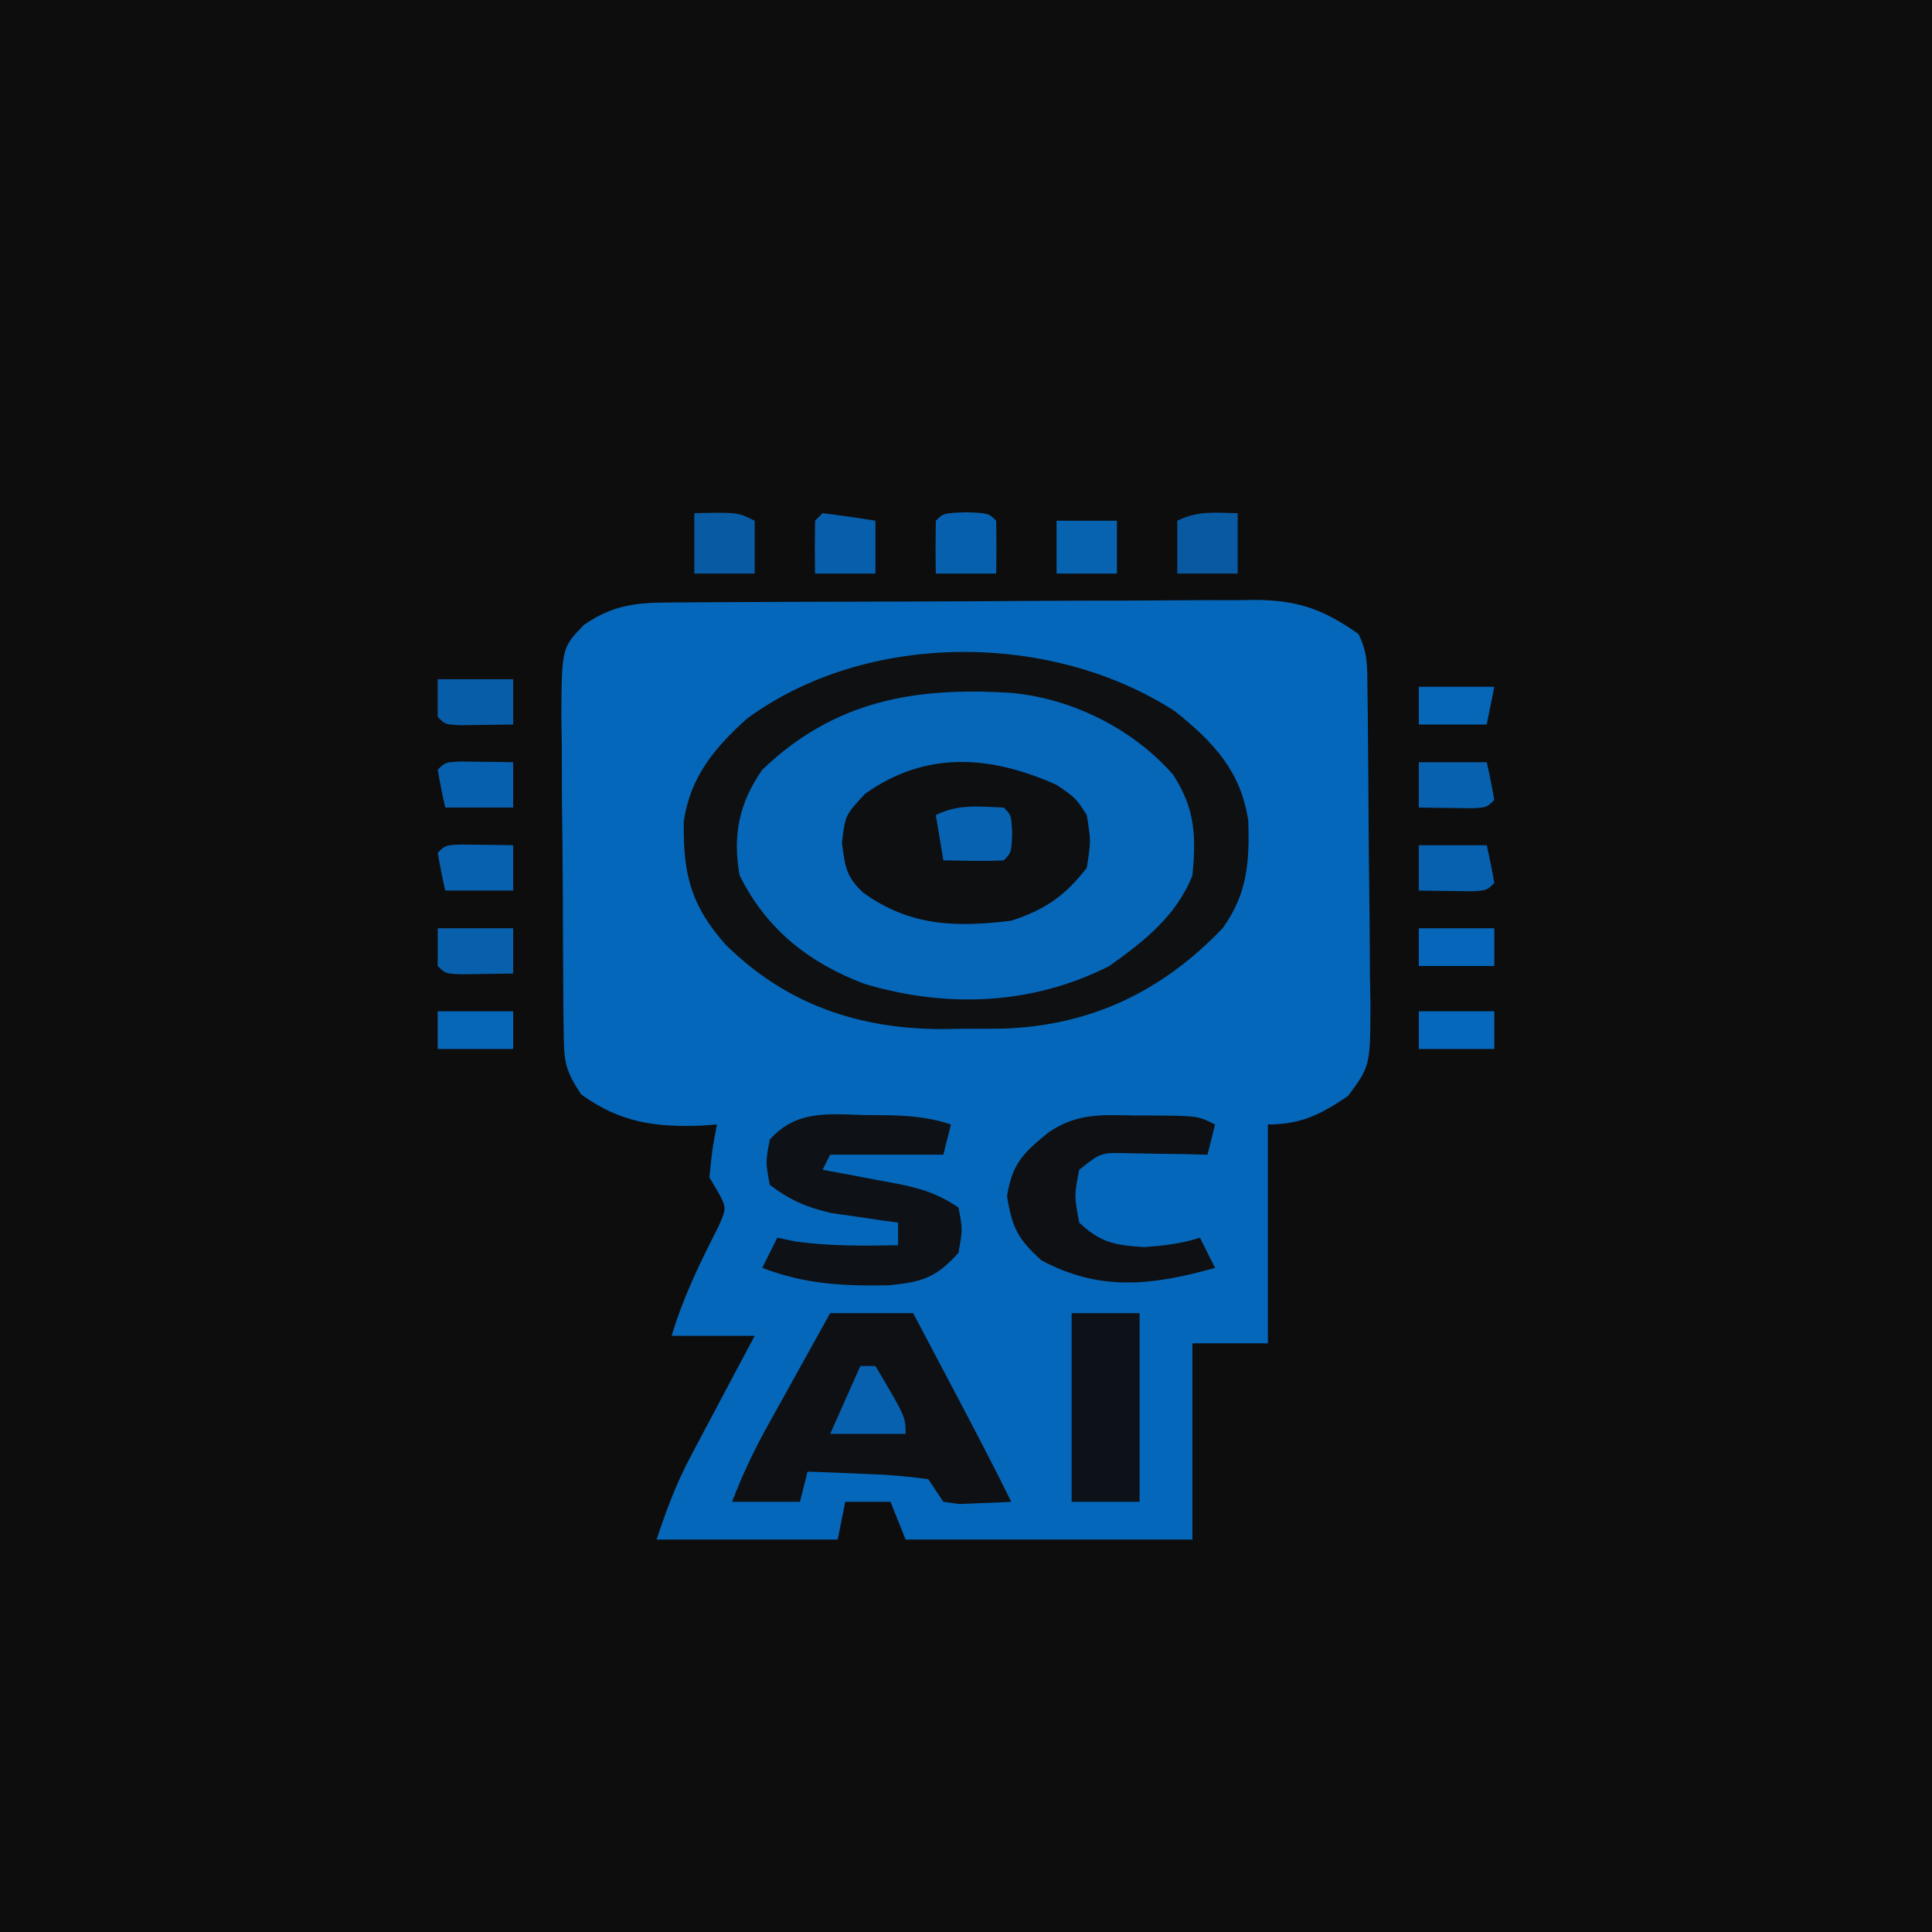
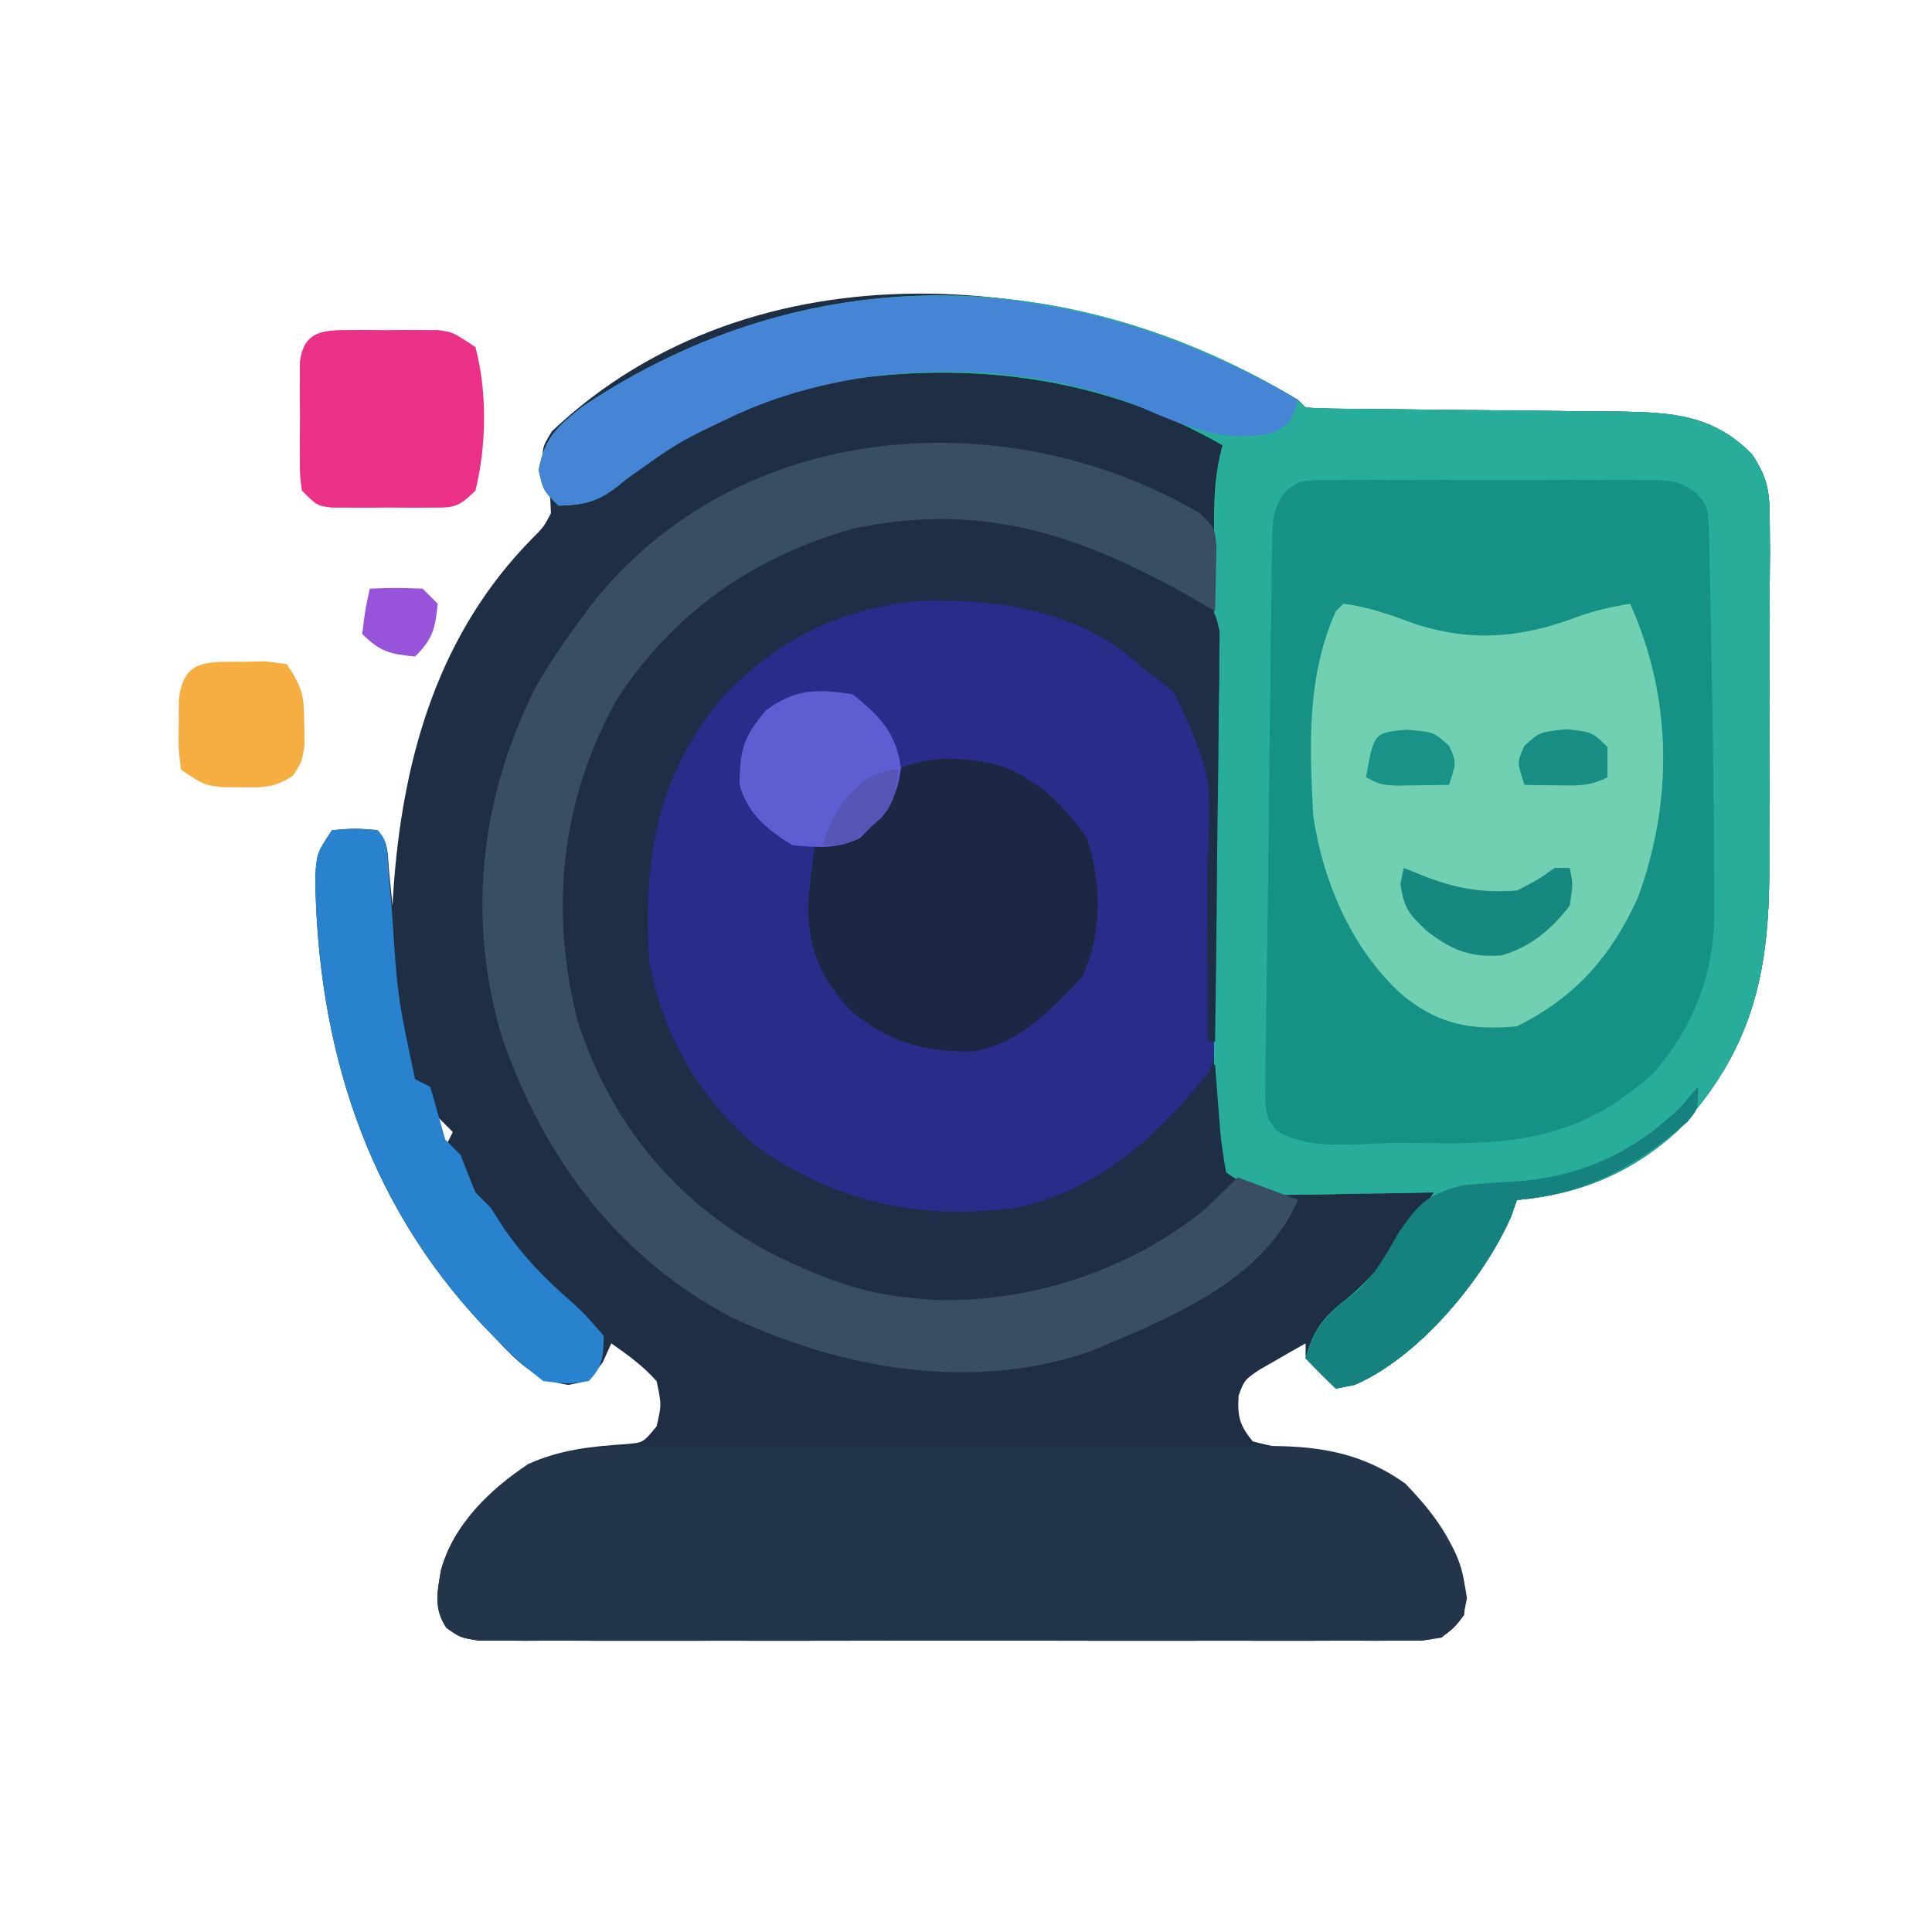
<svg xmlns="http://www.w3.org/2000/svg" version="1.1" width="256" height="256">
-   <path d="M0 0 C84.48 0 168.96 0 256 0 C256 84.48 256 168.96 256 256 C171.52 256 87.04 256 0 256 C0 171.52 0 87.04 0 0 Z " fill="#0E0D0D" transform="translate(0,0)" />
-   <path d="M0 0 C0.877 -0.007 1.753 -0.013 2.656 -0.02 C5.566 -0.04 8.476 -0.051 11.386 -0.061 C12.379 -0.065 13.373 -0.069 14.396 -0.074 C19.656 -0.095 24.916 -0.109 30.176 -0.118 C35.606 -0.129 41.035 -0.164 46.464 -0.203 C50.642 -0.23 54.819 -0.238 58.996 -0.241 C60.997 -0.246 62.998 -0.258 64.999 -0.276 C67.804 -0.301 70.609 -0.3 73.414 -0.293 C74.648 -0.312 74.648 -0.312 75.907 -0.332 C81.561 -0.281 84.88 0.92 89.531 4.177 C90.811 6.737 90.686 8.599 90.723 11.465 C90.739 12.57 90.756 13.675 90.772 14.813 C90.816 19.869 90.858 24.924 90.881 29.979 C90.894 32.648 90.924 35.315 90.963 37.984 C91.017 41.826 91.039 45.667 91.054 49.509 C91.077 50.702 91.099 51.895 91.123 53.124 C91.101 61.403 91.101 61.403 88.162 65.387 C84.542 67.849 81.935 69.177 77.531 69.177 C77.531 78.747 77.531 88.317 77.531 98.177 C74.231 98.177 70.931 98.177 67.531 98.177 C67.531 106.757 67.531 115.337 67.531 124.177 C54.991 124.177 42.451 124.177 29.531 124.177 C28.871 122.527 28.211 120.877 27.531 119.177 C25.551 119.177 23.571 119.177 21.531 119.177 C21.201 120.827 20.871 122.477 20.531 124.177 C12.611 124.177 4.691 124.177 -3.469 124.177 C-2.087 120.028 -0.869 116.766 1.132 112.997 C1.622 112.069 2.112 111.141 2.616 110.185 C3.378 108.758 3.378 108.758 4.156 107.302 C4.929 105.84 4.929 105.84 5.718 104.349 C6.985 101.956 8.257 99.566 9.531 97.177 C5.901 97.177 2.271 97.177 -1.469 97.177 C0.049 92.071 2.291 87.494 4.702 82.763 C5.822 80.232 5.822 80.232 4.648 78.075 C4.279 77.449 3.91 76.822 3.531 76.177 C3.906 72.427 3.906 72.427 4.531 69.177 C3.901 69.223 3.272 69.27 2.624 69.318 C-3.591 69.58 -8.359 68.922 -13.469 65.177 C-15.701 61.83 -15.733 60.689 -15.776 56.775 C-15.792 55.67 -15.808 54.566 -15.824 53.427 C-15.83 52.234 -15.835 51.04 -15.841 49.81 C-15.85 48.583 -15.859 47.356 -15.868 46.092 C-15.882 43.495 -15.891 40.897 -15.895 38.3 C-15.907 34.324 -15.956 30.351 -16.007 26.376 C-16.016 23.854 -16.023 21.332 -16.028 18.81 C-16.048 17.62 -16.067 16.43 -16.087 15.205 C-16.037 6.02 -16.037 6.02 -13.06 2.95 C-8.634 -0.079 -5.236 0.017 0 0 Z " fill="#0567BA" transform="translate(90.46948,79.823)" />
-   <path d="M0 0 C5.05 4.02 8.759 7.944 9.711 14.492 C9.902 19.924 9.585 24.251 6.312 28.75 C-1.7 37.113 -11.081 41.626 -22.711 42.051 C-24.495 42.065 -26.279 42.069 -28.062 42.062 C-28.944 42.079 -29.826 42.095 -30.734 42.111 C-41.889 42.12 -51.533 38.84 -59.547 30.91 C-64.149 25.728 -65.177 21.596 -65.086 14.668 C-64.283 8.789 -61.06 4.885 -56.742 1 C-40.947 -10.657 -16.406 -10.637 0 0 Z " fill="#0666B8" transform="translate(155.6875,94.25)" />
-   <path d="M0 0 C5.05 4.02 8.759 7.944 9.711 14.492 C9.902 19.924 9.585 24.251 6.312 28.75 C-1.7 37.113 -11.081 41.626 -22.711 42.051 C-24.495 42.065 -26.279 42.069 -28.062 42.062 C-28.944 42.079 -29.826 42.095 -30.734 42.111 C-41.889 42.12 -51.533 38.84 -59.547 30.91 C-64.149 25.728 -65.177 21.596 -65.086 14.668 C-64.283 8.789 -61.06 4.885 -56.742 1 C-40.947 -10.657 -16.406 -10.637 0 0 Z M-54.688 7.75 C-57.783 12.2 -58.623 16.454 -57.688 21.75 C-54.106 28.912 -48.515 33.33 -41.125 36.125 C-30.227 39.363 -18.905 38.938 -8.688 33.75 C-4.109 30.488 0.211 27.098 2.312 21.75 C2.82 16.592 2.69 12.925 -0.234 8.414 C-5.548 2.329 -13.585 -1.669 -21.582 -2.43 C-34.387 -3.26 -45.078 -1.467 -54.688 7.75 Z " fill="#0E1012" transform="translate(155.6875,94.25)" />
-   <path d="M0 0 C2.562 1.75 2.562 1.75 4 4 C4.562 7.438 4.562 7.438 4 11 C1.088 14.744 -1.547 16.541 -6 18 C-13.425 18.903 -19.434 18.726 -25.609 14.289 C-27.889 12.176 -28.023 10.824 -28.438 7.688 C-28 4 -28 4 -25.375 1.188 C-17.285 -4.572 -8.731 -3.91 0 0 Z " fill="#0D0F11" transform="translate(140,104)" />
-   <path d="M0 0 C3.63 0 7.26 0 11 0 C12.605 3.041 14.209 6.083 15.812 9.125 C16.264 9.981 16.716 10.837 17.182 11.719 C19.502 16.123 21.797 20.535 24 25 C22.543 25.081 21.084 25.139 19.625 25.188 C18.813 25.222 18.001 25.257 17.164 25.293 C16.45 25.196 15.736 25.1 15 25 C14.34 24.01 13.68 23.02 13 22 C10.227 21.616 7.657 21.397 4.875 21.312 C4.121 21.278 3.367 21.244 2.59 21.209 C0.727 21.126 -1.136 21.062 -3 21 C-3.33 22.32 -3.66 23.64 -4 25 C-6.97 25 -9.94 25 -13 25 C-11.687 21.557 -10.186 18.358 -8.398 15.137 C-7.664 13.807 -7.664 13.807 -6.914 12.451 C-6.406 11.539 -5.898 10.627 -5.375 9.688 C-4.859 8.756 -4.344 7.825 -3.812 6.865 C-2.544 4.575 -1.272 2.287 0 0 Z " fill="#0E1013" transform="translate(110,174)" />
-   <path d="M0 0 C0.768 0.005 1.535 0.01 2.326 0.016 C5.6 0.061 8.314 0.209 11.438 1.25 C11.107 2.57 10.777 3.89 10.438 5.25 C5.487 5.25 0.537 5.25 -4.562 5.25 C-4.893 5.91 -5.223 6.57 -5.562 7.25 C-3.99 7.54 -3.99 7.54 -2.387 7.836 C-1.008 8.099 0.371 8.362 1.75 8.625 C2.44 8.751 3.131 8.878 3.842 9.008 C7.275 9.671 9.49 10.285 12.438 12.25 C13 15.125 13 15.125 12.438 18.25 C9.454 21.584 7.588 22.141 3.133 22.562 C-2.901 22.665 -7.881 22.415 -13.562 20.25 C-12.902 18.93 -12.242 17.61 -11.562 16.25 C-10.779 16.415 -9.995 16.58 -9.188 16.75 C-4.623 17.38 -0.162 17.332 4.438 17.25 C4.438 16.26 4.438 15.27 4.438 14.25 C3.629 14.14 2.821 14.031 1.988 13.918 C0.92 13.759 -0.149 13.601 -1.25 13.438 C-2.834 13.211 -2.834 13.211 -4.449 12.98 C-7.715 12.214 -9.889 11.265 -12.562 9.25 C-13.125 6.25 -13.125 6.25 -12.562 3.25 C-9.033 -0.684 -4.896 -0.132 0 0 Z " fill="#0E1115" transform="translate(114.5625,147.75)" />
-   <path d="M0 0 C0.781 0.001 1.561 0.001 2.365 0.002 C8.156 0.047 8.156 0.047 10.438 1.188 C10.107 2.507 9.777 3.828 9.438 5.188 C7.974 5.153 7.974 5.153 6.48 5.117 C5.208 5.099 3.936 5.081 2.625 5.062 C1.36 5.039 0.096 5.016 -1.207 4.992 C-4.696 4.912 -4.696 4.912 -7.562 7.188 C-8.229 10.645 -8.229 10.645 -7.562 14.188 C-4.719 16.859 -2.885 17.165 1 17.438 C3.658 17.244 5.916 16.995 8.438 16.188 C9.098 17.508 9.758 18.828 10.438 20.188 C2.226 22.492 -4.803 23.378 -12.562 19.188 C-15.7 16.364 -16.454 14.862 -17.125 10.688 C-16.418 6.288 -14.969 4.96 -11.562 2.188 C-7.693 -0.392 -4.477 -0.071 0 0 Z " fill="#0E1013" transform="translate(150.5625,147.8125)" />
-   <path d="M0 0 C2.97 0 5.94 0 9 0 C9 8.25 9 16.5 9 25 C6.03 25 3.06 25 0 25 C0 16.75 0 8.5 0 0 Z " fill="#0D1219" transform="translate(142,174)" />
-   <path d="M0 0 C1 1 1 1 1.125 3.5 C1 6 1 6 0 7 C-2.671 7.141 -5.324 7.042 -8 7 C-8.33 5.02 -8.66 3.04 -9 1 C-6.018 -0.491 -3.284 -0.119 0 0 Z " fill="#0762B1" transform="translate(133,107)" />
-   <path d="M0 0 C0 2.64 0 5.28 0 8 C-2.64 8 -5.28 8 -8 8 C-8 5.69 -8 3.38 -8 1 C-5.291 -0.354 -2.991 -0.065 0 0 Z " fill="#0859A0" transform="translate(164,68)" />
-   <path d="M0 0 C3 0.125 3 0.125 4 1.125 C4.041 3.458 4.042 5.792 4 8.125 C1.36 8.125 -1.28 8.125 -4 8.125 C-4.042 5.792 -4.041 3.458 -4 1.125 C-3 0.125 -3 0.125 0 0 Z " fill="#0760AD" transform="translate(128,67.875)" />
-   <path d="M0 0 C5.75 -0.125 5.75 -0.125 8 1 C8 3.31 8 5.62 8 8 C5.36 8 2.72 8 0 8 C0 5.36 0 2.72 0 0 Z " fill="#085BA2" transform="translate(92,68)" />
-   <path d="M0 0 C2.339 0.287 4.674 0.619 7 1 C7 3.31 7 5.62 7 8 C4.36 8 1.72 8 -1 8 C-1.042 5.667 -1.041 3.333 -1 1 C-0.67 0.67 -0.34 0.34 0 0 Z " fill="#075FAC" transform="translate(109,68)" />
-   <path d="M0 0 C3.3 0 6.6 0 10 0 C10 1.98 10 3.96 10 6 C8.521 6.027 7.042 6.046 5.562 6.062 C4.327 6.08 4.327 6.08 3.066 6.098 C1 6 1 6 0 5 C0 3.35 0 1.7 0 0 Z " fill="#0860AC" transform="translate(58,123)" />
-   <path d="M0 0 C3.3 0 6.6 0 10 0 C10 1.98 10 3.96 10 6 C8.521 6.027 7.042 6.046 5.562 6.062 C4.327 6.08 4.327 6.08 3.066 6.098 C1 6 1 6 0 5 C0 3.35 0 1.7 0 0 Z " fill="#075DA8" transform="translate(58,90)" />
-   <path d="M0 0 C2.97 0 5.94 0 9 0 C9.382 1.656 9.714 3.325 10 5 C9 6 9 6 6.934 6.098 C6.11 6.086 5.286 6.074 4.438 6.062 C3.611 6.053 2.785 6.044 1.934 6.035 C1.296 6.024 0.657 6.012 0 6 C0 4.02 0 2.04 0 0 Z " fill="#0761AF" transform="translate(188,112)" />
-   <path d="M0 0 C1.236 0.017 1.236 0.017 2.496 0.035 C3.322 0.044 4.149 0.053 5 0.062 C5.638 0.074 6.276 0.086 6.934 0.098 C6.934 2.078 6.934 4.058 6.934 6.098 C3.964 6.098 0.994 6.098 -2.066 6.098 C-2.449 4.442 -2.78 2.773 -3.066 1.098 C-2.066 0.098 -2.066 0.098 0 0 Z " fill="#0761AF" transform="translate(61.06641,111.9023)" />
-   <path d="M0 0 C2.97 0 5.94 0 9 0 C9.382 1.656 9.714 3.325 10 5 C9 6 9 6 6.934 6.098 C6.11 6.086 5.286 6.074 4.438 6.062 C3.611 6.053 2.785 6.044 1.934 6.035 C1.296 6.024 0.657 6.012 0 6 C0 4.02 0 2.04 0 0 Z " fill="#0761AF" transform="translate(188,101)" />
-   <path d="M0 0 C1.236 0.017 1.236 0.017 2.496 0.035 C3.322 0.044 4.149 0.053 5 0.062 C5.638 0.074 6.276 0.086 6.934 0.098 C6.934 2.078 6.934 4.058 6.934 6.098 C3.964 6.098 0.994 6.098 -2.066 6.098 C-2.449 4.442 -2.78 2.773 -3.066 1.098 C-2.066 0.098 -2.066 0.098 0 0 Z " fill="#0760AD" transform="translate(61.06641,100.9023)" />
-   <path d="M0 0 C2.64 0 5.28 0 8 0 C8 2.31 8 4.62 8 7 C5.36 7 2.72 7 0 7 C0 4.69 0 2.38 0 0 Z " fill="#0762B0" transform="translate(140,69)" />
-   <path d="M0 0 C0.66 0 1.32 0 2 0 C6 6.75 6 6.75 6 9 C2.7 9 -0.6 9 -4 9 C-2.68 6.03 -1.36 3.06 0 0 Z " fill="#0761AE" transform="translate(114,181)" />
-   <path d="M0 0 C3.3 0 6.6 0 10 0 C10 1.65 10 3.3 10 5 C6.7 5 3.4 5 0 5 C0 3.35 0 1.7 0 0 Z " fill="#0668BB" transform="translate(188,134)" />
-   <path d="M0 0 C3.3 0 6.6 0 10 0 C10 1.65 10 3.3 10 5 C6.7 5 3.4 5 0 5 C0 3.35 0 1.7 0 0 Z " fill="#0667B9" transform="translate(58,134)" />
-   <path d="M0 0 C3.3 0 6.6 0 10 0 C10 1.65 10 3.3 10 5 C6.7 5 3.4 5 0 5 C0 3.35 0 1.7 0 0 Z " fill="#0667BA" transform="translate(188,123)" />
-   <path d="M0 0 C3.3 0 6.6 0 10 0 C9.67 1.65 9.34 3.3 9 5 C6.03 5 3.06 5 0 5 C0 3.35 0 1.7 0 0 Z " fill="#0666B8" transform="translate(188,91)" />
+   <path d="M0 0 C0.33 0.33 0.66 0.66 1 1 C2.528 1.107 4.061 1.146 5.592 1.158 C6.571 1.168 7.549 1.178 8.557 1.189 C9.624 1.196 10.69 1.203 11.789 1.211 C14.033 1.239 16.276 1.268 18.52 1.297 C22.068 1.338 25.616 1.375 29.165 1.401 C32.581 1.429 35.998 1.475 39.414 1.523 C40.996 1.528 40.996 1.528 42.609 1.533 C49.586 1.649 55.049 1.973 60.158 7.213 C62.37 10.56 62.501 12.392 62.502 16.376 C62.511 17.644 62.52 18.913 62.53 20.22 C62.52 21.599 62.508 22.977 62.496 24.355 C62.496 25.782 62.498 27.208 62.501 28.634 C62.502 31.623 62.489 34.611 62.467 37.599 C62.438 41.404 62.441 45.208 62.454 49.013 C62.461 51.96 62.453 54.907 62.44 57.854 C62.436 59.255 62.436 60.657 62.439 62.058 C62.461 76.186 60.093 86.31 50.305 96.82 C44.256 102.419 37.155 105.306 29 106 C28.745 106.726 28.49 107.451 28.227 108.199 C24.575 116.538 15.949 126.879 7.5 130.5 C6.675 130.665 5.85 130.83 5 131 C3.624 129.71 2.292 128.373 1 127 C1 126.34 1 125.68 1 125 C-0.321 125.734 -1.632 126.488 -2.938 127.25 C-4.034 127.876 -4.034 127.876 -5.152 128.516 C-7.11 129.861 -7.11 129.861 -7.879 131.922 C-8.041 134.7 -7.777 135.83 -6 138 C-2.868 138.78 -2.868 138.78 0.75 139 C9.196 140.008 13.456 142.779 18.742 149.27 C21.438 152.979 22.602 156.422 22 161 C20.33 163.281 19.43 163.932 16.609 164.378 C15.181 164.379 15.181 164.379 13.724 164.381 C12.63 164.389 11.537 164.398 10.41 164.407 C9.21 164.401 8.01 164.394 6.773 164.388 C4.878 164.396 4.878 164.396 2.944 164.404 C-0.523 164.418 -3.989 164.412 -7.456 164.403 C-11.082 164.395 -14.708 164.402 -18.334 164.407 C-24.424 164.413 -30.514 164.405 -36.604 164.391 C-43.647 164.375 -50.69 164.38 -57.733 164.397 C-63.777 164.41 -69.821 164.412 -75.865 164.404 C-79.477 164.4 -83.088 164.399 -86.699 164.409 C-90.724 164.419 -94.749 164.405 -98.773 164.388 C-99.974 164.394 -101.174 164.4 -102.41 164.407 C-103.504 164.398 -104.597 164.39 -105.724 164.381 C-106.676 164.38 -107.628 164.379 -108.609 164.378 C-111 164 -111 164 -112.834 162.714 C-114.555 160.184 -114.071 157.959 -113.566 155.051 C-111.862 148.878 -107.081 144.577 -102 141 C-97.732 139.052 -93.583 138.659 -88.953 138.344 C-86.769 138.152 -86.769 138.152 -85 136 C-84.332 133.128 -84.332 133.128 -85 130 C-86.834 127.947 -88.729 126.609 -91 125 C-91.371 125.825 -91.743 126.65 -92.125 127.5 C-94 130 -94 130 -96.719 130.512 C-101.189 129.815 -103.385 127.477 -106.375 124.312 C-106.942 123.727 -107.508 123.142 -108.092 122.54 C-123.614 106.004 -129.967 85.394 -130.23 63.109 C-130 60 -130 60 -128 57 C-124.938 56.75 -124.938 56.75 -122 57 C-120.417 58.583 -120.653 60.38 -120.438 62.562 C-120.312 63.802 -120.312 63.802 -120.184 65.066 C-120.123 65.704 -120.062 66.343 -120 67 C-119.925 65.886 -119.85 64.772 -119.773 63.625 C-118.409 46.707 -113.719 30.792 -101.5 18.375 C-99.949 16.819 -99.949 16.819 -99 15 C-99.081 12.782 -99.081 12.782 -99.625 10.5 C-100.329 6.538 -100.329 6.538 -98.871 4.152 C-72.066 -21.264 -29.36 -17.706 0 0 Z M-118 83 C-117 87 -117 87 -117 87 Z M-117 87 C-116 90 -116 90 -116 90 Z M-116 91 C-115 93 -115 93 -115 93 Z M-115 93 C-114 95 -114 95 -114 95 Z M-114 95 C-113.67 96.32 -113.34 97.64 -113 99 C-112.67 98.34 -112.34 97.68 -112 97 C-112.66 96.34 -113.32 95.68 -114 95 Z M-111 101 C-110 103 -110 103 -110 103 Z M-110 103 C-109 105 -109 105 -109 105 Z " fill="#1D2E45" transform="translate(172,53)" />
+   <path d="M0 0 C0.495 0.495 0.495 0.495 1 1 C2.528 1.107 4.061 1.146 5.592 1.158 C6.571 1.168 7.549 1.178 8.557 1.189 C10.157 1.2 10.157 1.2 11.789 1.211 C14.033 1.239 16.276 1.268 18.52 1.297 C22.068 1.338 25.616 1.375 29.165 1.401 C32.581 1.429 35.998 1.475 39.414 1.523 C40.996 1.528 40.996 1.528 42.609 1.533 C49.586 1.649 55.049 1.973 60.158 7.213 C62.37 10.56 62.501 12.392 62.502 16.376 C62.511 17.644 62.52 18.913 62.53 20.22 C62.52 21.599 62.508 22.977 62.496 24.355 C62.496 25.782 62.498 27.208 62.501 28.634 C62.502 31.623 62.489 34.611 62.467 37.599 C62.438 41.404 62.441 45.208 62.454 49.013 C62.461 51.96 62.453 54.907 62.44 57.854 C62.436 59.255 62.436 60.657 62.439 62.058 C62.461 76.186 60.093 86.31 50.305 96.82 C44.256 102.419 37.155 105.306 29 106 C28.745 106.726 28.49 107.451 28.227 108.199 C24.575 116.538 15.949 126.879 7.5 130.5 C6.675 130.665 5.85 130.83 5 131 C3.02 129.02 3.02 129.02 1 127 C1.949 123.416 3.284 121.602 6.125 119.375 C11.092 115.402 14.433 110.207 18 105 C17.329 105.016 16.659 105.031 15.968 105.048 C12.916 105.11 9.865 105.149 6.812 105.188 C5.23 105.225 5.23 105.225 3.615 105.264 C2.594 105.273 1.572 105.283 0.52 105.293 C-0.887 105.317 -0.887 105.317 -2.321 105.341 C-5.533 104.932 -7.394 103.888 -10 102 C-11.629 98.742 -11.138 95.154 -11.129 91.575 C-11.132 90.267 -11.132 90.267 -11.135 88.933 C-11.139 86.041 -11.136 83.15 -11.133 80.258 C-11.133 78.252 -11.134 76.247 -11.136 74.242 C-11.137 70.033 -11.135 65.825 -11.13 61.617 C-11.125 56.221 -11.128 50.825 -11.134 45.429 C-11.138 41.285 -11.136 37.142 -11.134 32.998 C-11.133 31.008 -11.134 29.019 -11.136 27.029 C-11.139 24.248 -11.135 21.466 -11.129 18.684 C-11.131 17.86 -11.133 17.036 -11.136 16.187 C-11.122 12.621 -10.961 9.431 -10 6 C-26.51 -3.479 -45.266 -5.541 -63.875 -2 C-72.715 0.446 -82.277 4.675 -89.27 10.699 C-92.309 13.261 -94.055 13.91 -98 14 C-100 12 -100 12 -100.625 9.312 C-99.803 4.956 -98.196 3.578 -94.789 0.863 C-65.087 -18.98 -30.296 -18.27 0 0 Z " fill="#169186" transform="translate(172,53)" />
+   <path d="M0 0 C5.25 3.681 11.59 8.706 13.404 15.049 C13.693 17.678 13.775 20.23 13.77 22.875 C13.791 23.826 13.813 24.777 13.836 25.757 C13.874 27.755 13.896 29.754 13.902 31.752 C13.914 34.805 13.985 37.851 14.064 40.902 C14.095 42.852 14.121 44.801 14.145 46.75 C14.165 47.656 14.186 48.563 14.207 49.497 C14.192 55.087 13.422 58.224 9.727 62.68 C9.197 63.32 8.667 63.961 8.121 64.621 C0.801 72.122 -8.002 76.823 -18.592 77.111 C-31.484 77.145 -41.886 73.995 -51.273 64.68 C-60.713 53.253 -63.326 42.332 -62.273 27.68 C-59.831 16.571 -53.441 7.309 -44.273 0.68 C-30.737 -7.602 -13.783 -8.005 0 0 Z " fill="#292D89" transform="translate(147.2734,84.32031)" />
+   <path d="M0 0 C0.495 0.495 0.495 0.495 1 1 C2.528 1.107 4.061 1.146 5.592 1.158 C6.571 1.168 7.549 1.178 8.557 1.189 C10.157 1.2 10.157 1.2 11.789 1.211 C14.033 1.239 16.276 1.268 18.52 1.297 C22.068 1.338 25.616 1.375 29.165 1.401 C32.581 1.429 35.998 1.475 39.414 1.523 C40.996 1.528 40.996 1.528 42.609 1.533 C49.586 1.649 55.049 1.973 60.158 7.213 C62.37 10.56 62.501 12.392 62.502 16.376 C62.511 17.644 62.52 18.913 62.53 20.22 C62.52 21.599 62.508 22.977 62.496 24.355 C62.496 25.782 62.498 27.208 62.501 28.634 C62.502 31.623 62.489 34.611 62.467 37.599 C62.438 41.404 62.441 45.208 62.454 49.013 C62.461 51.96 62.453 54.907 62.44 57.854 C62.436 59.255 62.436 60.657 62.439 62.058 C62.461 76.186 60.093 86.31 50.305 96.82 C44.256 102.419 37.155 105.306 29 106 C28.745 106.726 28.49 107.451 28.227 108.199 C24.575 116.538 15.949 126.879 7.5 130.5 C6.675 130.665 5.85 130.83 5 131 C3.02 129.02 3.02 129.02 1 127 C1.949 123.416 3.284 121.602 6.125 119.375 C11.092 115.402 14.433 110.207 18 105 C17.329 105.016 16.659 105.031 15.968 105.048 C12.916 105.11 9.865 105.149 6.812 105.188 C5.23 105.225 5.23 105.225 3.615 105.264 C2.594 105.273 1.572 105.283 0.52 105.293 C-0.887 105.317 -0.887 105.317 -2.321 105.341 C-5.533 104.932 -7.394 103.888 -10 102 C-11.629 98.742 -11.138 95.154 -11.129 91.575 C-11.132 90.267 -11.132 90.267 -11.135 88.933 C-11.139 86.041 -11.136 83.15 -11.133 80.258 C-11.133 78.252 -11.134 76.247 -11.136 74.242 C-11.137 70.033 -11.135 65.825 -11.13 61.617 C-11.125 56.221 -11.128 50.825 -11.134 45.429 C-11.138 41.285 -11.136 37.142 -11.134 32.998 C-11.133 31.008 -11.134 29.019 -11.136 27.029 C-11.139 24.248 -11.135 21.466 -11.129 18.684 C-11.131 17.86 -11.133 17.036 -11.136 16.187 C-11.122 12.621 -10.961 9.431 -10 6 C-26.51 -3.479 -45.266 -5.541 -63.875 -2 C-72.715 0.446 -82.277 4.675 -89.27 10.699 C-92.309 13.261 -94.055 13.91 -98 14 C-100 12 -100 12 -100.625 9.312 C-99.803 4.956 -98.196 3.578 -94.789 0.863 C-65.087 -18.98 -30.296 -18.27 0 0 Z M-1.784 12.227 C-3.362 14.527 -3.396 15.98 -3.432 18.761 C-3.452 19.733 -3.472 20.704 -3.492 21.705 C-3.499 22.76 -3.505 23.815 -3.512 24.902 C-3.53 26 -3.548 27.098 -3.567 28.229 C-3.622 31.799 -3.655 35.368 -3.688 38.938 C-3.718 41.368 -3.75 43.798 -3.782 46.228 C-3.843 50.997 -3.894 55.765 -3.937 60.534 C-3.979 65.188 -4.041 69.841 -4.123 74.495 C-4.178 77.705 -4.214 80.915 -4.25 84.125 C-4.272 85.228 -4.293 86.332 -4.315 87.469 C-4.319 88.451 -4.324 89.433 -4.328 90.445 C-4.337 91.265 -4.347 92.085 -4.356 92.93 C-4.124 95.039 -4.124 95.039 -2.929 96.758 C1.434 99.568 7.751 98.475 12.831 98.446 C15.097 98.438 17.36 98.466 19.625 98.498 C30.772 98.553 38.848 96.792 47.207 89.066 C52.286 83.213 55.122 76.051 55.133 68.336 C55.136 66.924 55.136 66.924 55.139 65.483 C55.135 64.457 55.13 63.432 55.125 62.375 C55.121 61.304 55.117 60.234 55.113 59.13 C55.088 55.42 55.047 51.71 55 48 C54.991 47.279 54.983 46.557 54.974 45.814 C54.917 41.183 54.838 36.554 54.736 31.924 C54.704 30.393 54.676 28.863 54.654 27.333 C54.621 25.172 54.569 23.012 54.512 20.852 C54.486 19.602 54.459 18.352 54.432 17.065 C54.256 14.076 54.256 14.076 52.784 12.333 C50.421 10.568 48.96 10.62 46.025 10.612 C45.014 10.602 44.003 10.593 42.961 10.583 C41.871 10.589 40.78 10.595 39.656 10.602 C38.536 10.599 37.415 10.596 36.26 10.593 C33.89 10.591 31.519 10.596 29.149 10.609 C25.514 10.625 21.881 10.609 18.246 10.59 C15.945 10.592 13.645 10.596 11.344 10.602 C9.708 10.592 9.708 10.592 8.039 10.583 C6.522 10.597 6.522 10.597 4.975 10.612 C3.639 10.615 3.639 10.615 2.277 10.619 C-0.039 10.842 -0.039 10.842 -1.784 12.227 Z " fill="#29AD9B" transform="translate(172,53)" />
+   <path d="M0 0 C0.963 -0.005 1.927 -0.01 2.919 -0.015 C6.095 -0.029 9.27 -0.028 12.446 -0.026 C14.66 -0.03 16.874 -0.034 19.089 -0.039 C23.727 -0.047 28.365 -0.046 33.004 -0.041 C38.938 -0.035 44.871 -0.052 50.805 -0.075 C55.377 -0.09 59.95 -0.091 64.523 -0.088 C66.71 -0.088 68.897 -0.094 71.084 -0.104 C74.147 -0.116 77.21 -0.109 80.273 -0.098 C81.17 -0.105 82.067 -0.113 82.991 -0.121 C89.516 -0.067 95.034 0.964 100.473 4.853 C104.93 9.494 107.749 13.484 108.641 20.025 C108.172 22.84 107.517 23.551 105.266 25.275 C102.875 25.652 102.875 25.652 99.99 25.656 C98.897 25.664 97.803 25.673 96.676 25.681 C94.876 25.672 94.876 25.672 93.04 25.663 C91.144 25.671 91.144 25.671 89.211 25.679 C85.744 25.692 82.277 25.687 78.81 25.678 C75.184 25.67 71.558 25.677 67.932 25.682 C61.842 25.687 55.752 25.68 49.663 25.666 C42.619 25.649 35.576 25.655 28.533 25.671 C22.489 25.685 16.445 25.687 10.401 25.679 C6.789 25.674 3.178 25.674 -0.433 25.684 C-4.458 25.694 -8.482 25.68 -12.507 25.663 C-13.707 25.669 -14.908 25.675 -16.144 25.681 C-17.238 25.673 -18.331 25.664 -19.458 25.656 C-20.41 25.654 -21.362 25.653 -22.343 25.652 C-24.734 25.275 -24.734 25.275 -26.568 23.989 C-28.289 21.459 -27.805 19.234 -27.3 16.325 C-25.636 10.3 -20.855 5.635 -15.734 2.275 C-10.438 0.034 -5.647 -0.016 0 0 Z " fill="#23354A" transform="translate(85.73389,191.7253)" />
+   <path d="M0 0 C2.383 2.256 2.383 2.256 2.984 4.901 C2.973 5.904 2.962 6.908 2.951 7.942 C2.95 9.083 2.95 10.224 2.95 11.399 C2.924 12.625 2.898 13.852 2.871 15.115 C2.864 16.374 2.857 17.634 2.85 18.932 C2.827 22.273 2.782 25.612 2.726 28.953 C2.675 32.365 2.652 35.777 2.627 39.189 C2.572 45.878 2.488 52.567 2.383 59.256 C2.053 59.256 1.723 59.256 1.383 59.256 C1.393 57.455 1.393 57.455 1.402 55.619 C1.417 51.138 1.385 46.658 1.34 42.178 C1.327 40.244 1.326 38.31 1.338 36.376 C1.962 23.952 1.962 23.952 -2.976 13.115 C-4.758 11.527 -4.758 11.527 -6.617 10.256 C-7.182 9.767 -7.746 9.278 -8.328 8.774 C-16.234 1.982 -26.894 0.558 -36.937 0.877 C-47.708 1.986 -56.077 6.182 -63.363 14.17 C-71.742 24.659 -73.326 35.168 -72.617 48.256 C-71.164 57.882 -65.878 66.899 -58.429 73.131 C-47.479 80.756 -36.733 82.993 -23.617 81.256 C-12.376 78.61 -4.53 71.18 2.383 62.256 C2.444 63.064 2.504 63.872 2.567 64.705 C2.651 65.773 2.734 66.842 2.821 67.943 C2.902 68.999 2.983 70.055 3.067 71.142 C3.348 73.906 3.785 76.545 4.383 79.256 C-6.836 89.259 -19.952 94.986 -35.187 94.498 C-51.533 92.868 -64.065 85.752 -74.617 73.256 C-83.684 61.469 -86.258 46.782 -84.617 32.256 C-82.047 18.888 -75.323 7.694 -64.617 -0.744 C-43.459 -14.107 -21.025 -14.016 0 0 Z " fill="#1D2E46" transform="translate(158.6169,78.74445)" />
+   <path d="M0 0 C2 2 2 2 2.195 4.602 C2.172 5.599 2.149 6.597 2.125 7.625 C2.107 8.628 2.089 9.631 2.07 10.664 C2.047 11.435 2.024 12.206 2 13 C1.093 12.464 0.185 11.928 -0.75 11.375 C-15.626 2.961 -28.738 -1.627 -46 2.062 C-59.276 5.833 -69.781 13.19 -77.312 24.75 C-84.734 38.208 -86.183 52.572 -82.438 67.375 C-77.887 81.265 -69.047 91.851 -56.062 98.438 C-50.186 101.272 -44.563 103.477 -38 104 C-37.303 104.068 -36.605 104.137 -35.887 104.207 C-23.005 104.843 -9.355 100.398 0.625 92.25 C2.101 90.852 3.562 89.438 5 88 C7.64 88.99 10.28 89.98 13 91 C8.249 101.931 -4.32 106.753 -14.605 111.102 C-30.425 116.484 -47.535 113.39 -62.199 106.496 C-77.3 98.472 -86.839 85.482 -92.438 69.625 C-97.201 53.782 -95.412 37.742 -88 23 C-86.178 19.847 -84.187 16.909 -82 14 C-81.562 13.397 -81.123 12.793 -80.672 12.172 C-61.313 -12.527 -25.717 -15.037 0 0 Z " fill="#394D65" transform="translate(159,68)" />
+   <path d="M0 0 C3.258 0.407 6.133 1.422 9.188 2.562 C16.854 5.143 23.522 4.551 31.016 1.734 C33.309 0.886 35.589 0.389 38 0 C43.572 12.355 43.745 26.233 39 39 C35.447 46.802 30.703 52.149 23 56 C16.951 56.513 12.885 55.86 8 52 C1.218 46.032 -2.731 36.856 -4 28 C-4.487 18.757 -4.858 9.635 -1 1 C-0.67 0.67 -0.34 0.34 0 0 Z " fill="#71D0B1" transform="translate(178,80)" />
+   <path d="M0 0 C4.829 2.217 7.699 4.988 10.738 9.316 C12.735 15.306 12.815 22.038 10.113 27.754 C6.1 32.084 1.724 36.672 -4.34 37.652 C-10.878 37.77 -15.834 36.335 -20.801 31.961 C-24.664 27.747 -26.386 23.356 -26.152 17.648 C-25.917 15.191 -25.625 12.758 -25.262 10.316 C-23.622 9.698 -23.622 9.698 -21.949 9.066 C-18.74 7.692 -17.013 6.43 -15.262 3.316 C-14.932 2.326 -14.602 1.336 -14.262 0.316 C-10.011 -1.809 -4.463 -1.349 0 0 Z " fill="#1C2743" transform="translate(133.2617,101.6836)" />
+   <path d="M0 0 C-1 3 -1 3 -3.125 4.25 C-10.141 6.08 -16.094 2.926 -22.523 0.254 C-38.564 -5.531 -58.586 -5.166 -74.129 1.805 C-82.123 5.569 -82.123 5.569 -89.27 10.699 C-92.309 13.261 -94.055 13.91 -98 14 C-100 12 -100 12 -100.625 9.312 C-99.803 4.956 -98.196 3.578 -94.789 0.863 C-64.773 -19.19 -30.661 -17.88 0 0 Z " fill="#4684D5" transform="translate(172,53)" />
+   <path d="M0 0 C3.062 -0.25 3.062 -0.25 6 0 C7.55 1.55 7.289 3.15 7.465 5.305 C7.542 6.194 7.618 7.083 7.697 7.999 C7.777 8.948 7.856 9.897 7.938 10.875 C8.678 22.078 8.678 22.078 11 33 C11.66 33.33 12.32 33.66 13 34 C13.678 36.33 14.344 38.664 15 41 C15.66 41.66 16.32 42.32 17 43 C17.667 44.667 18.333 46.333 19 48 C19.66 48.66 20.32 49.32 21 50 C21.897 51.392 21.897 51.392 22.812 52.812 C25.371 56.54 28.282 59.504 31.688 62.469 C33.375 64 33.375 64 36 67 C35.942 69.627 35.889 71.111 34 73 C31.336 73.418 31.336 73.418 28 73 C25.576 71.163 23.687 69.495 21.625 67.312 C21.058 66.727 20.492 66.142 19.908 65.54 C4.386 49.004 -1.967 28.394 -2.23 6.109 C-2 3 -2 3 0 0 Z " fill="#2882CD" transform="translate(44,110)" />
+   <path d="M0 0 C1.188 -0.004 1.188 -0.004 2.4 -0.008 C3.229 -0 4.057 0.008 4.91 0.016 C5.735 0.008 6.559 0 7.408 -0.008 C8.202 -0.005 8.995 -0.003 9.812 0 C10.901 0.003 10.901 0.003 12.011 0.007 C13.973 0.266 13.973 0.266 16.973 2.266 C18.541 8.193 18.448 15.313 16.973 21.266 C14.564 23.674 13.98 23.522 10.691 23.531 C9.85 23.534 9.008 23.536 8.141 23.539 C7.26 23.531 6.38 23.524 5.473 23.516 C4.152 23.527 4.152 23.527 2.805 23.539 C1.963 23.536 1.121 23.534 0.254 23.531 C-0.519 23.529 -1.292 23.527 -2.088 23.524 C-4.027 23.266 -4.027 23.266 -6.027 21.266 C-6.286 19.326 -6.286 19.326 -6.293 16.984 C-6.296 16.143 -6.298 15.301 -6.301 14.434 C-6.289 13.113 -6.289 13.113 -6.277 11.766 C-6.285 10.885 -6.293 10.005 -6.301 9.098 C-6.298 8.256 -6.296 7.414 -6.293 6.547 C-6.291 5.774 -6.288 5.001 -6.286 4.205 C-5.758 0.25 -3.451 0.011 0 0 Z " fill="#EB3087" transform="translate(46.02734,43.73438)" />
+   <path d="M0 0 C0 3 0 3 -1.434 4.684 C-8.269 10.666 -14.888 14.225 -24 15 C-24.383 16.089 -24.383 16.089 -24.773 17.199 C-28.425 25.538 -37.051 35.879 -45.5 39.5 C-46.737 39.748 -46.737 39.748 -48 40 C-49.32 38.68 -50.64 37.36 -52 36 C-50.785 31.41 -48.533 29.662 -44.953 26.883 C-42.579 24.595 -41.276 22.098 -39.625 19.25 C-36.959 15.397 -35.747 14.182 -31.133 13.059 C-28.924 12.824 -26.725 12.686 -24.507 12.564 C-15.772 12.052 -8.545 8.789 -2.25 2.625 C-1.508 1.759 -0.765 0.892 0 0 Z " fill="#168280" transform="translate(225,144)" />
+   <path d="M0 0 C3.614 2.922 5.743 5.116 6.375 9.75 C5.853 14.275 4.158 15.767 1 19 C-2.1 20.55 -4.579 20.29 -8 20 C-11.37 17.903 -13.891 15.88 -15 12 C-15 7.42 -14.474 5.543 -11.438 2.062 C-7.557 -0.745 -4.681 -0.743 0 0 Z " fill="#5E5ED2" transform="translate(113,92)" />
+   <path d="M0 0 C1.073 -0.017 2.145 -0.034 3.25 -0.051 C4.157 0.069 5.065 0.189 6 0.312 C8.146 3.531 8.296 4.58 8.312 8.312 C8.329 9.179 8.346 10.045 8.363 10.938 C8 13.312 8 13.312 6.793 15.105 C4.418 16.705 2.845 16.68 0 16.625 C-0.866 16.621 -1.732 16.617 -2.625 16.613 C-5 16.312 -5 16.312 -8 14.312 C-8.363 11.562 -8.363 11.562 -8.312 8.312 C-8.309 7.24 -8.305 6.168 -8.301 5.062 C-7.711 -0.334 -4.702 0.017 0 0 Z " fill="#F5AE3F" transform="translate(32,87.6875)" />
+   <path d="M0 0 C0.763 0.309 1.526 0.619 2.312 0.938 C6.816 2.718 10.133 3.336 15 3 C17.764 1.592 17.764 1.592 20 0 C20.66 0 21.32 0 22 0 C22.438 2.125 22.438 2.125 22 5 C19.595 8.14 16.827 10.461 13 11.59 C8.822 11.924 6.293 10.868 3 8.312 C0.659 6.077 0.062 5.407 -0.438 2.125 C-0.221 1.073 -0.221 1.073 0 0 Z " fill="#178880" transform="translate(186,115)" />
+   <path d="M0 0 C3.375 -0.125 3.375 -0.125 7 0 C7.66 0.66 8.32 1.32 9 2 C8.67 5.297 8.377 6.623 6 9 C2.703 8.67 1.377 8.377 -1 6 C-0.625 2.875 -0.625 2.875 0 0 Z " fill="#9754DA" transform="translate(49,78)" />
+   <path d="M0 0 C3.438 0.375 3.438 0.375 5.438 2.375 C5.438 3.695 5.438 5.015 5.438 6.375 C3.032 7.578 1.488 7.476 -1.188 7.438 C-2.413 7.424 -2.413 7.424 -3.664 7.41 C-4.604 7.393 -4.604 7.393 -5.562 7.375 C-6.562 4.375 -6.562 4.375 -5.562 2.188 C-3.562 0.375 -3.562 0.375 0 0 Z " fill="#188E85" transform="translate(207.5625,96.625)" />
+   <path d="M0 0 C3.625 0.312 3.625 0.312 5.625 2.125 C6.625 4.312 6.625 4.312 5.625 7.312 C4.167 7.34 2.708 7.359 1.25 7.375 C0.438 7.387 -0.374 7.398 -1.211 7.41 C-3.375 7.312 -3.375 7.312 -5.375 6.312 C-4.314 0.399 -4.314 0.399 0 0 Z " fill="#199288" transform="translate(186.375,96.6875)" />
+   <path d="M0 0 C-0.151 2.647 -0.5 4.443 -2.297 6.445 C-6.4 10 -6.4 10 -10 10 C-8.716 5.506 -5.23 0 0 0 Z " fill="#5655B5" transform="translate(119,102)" />
</svg>
